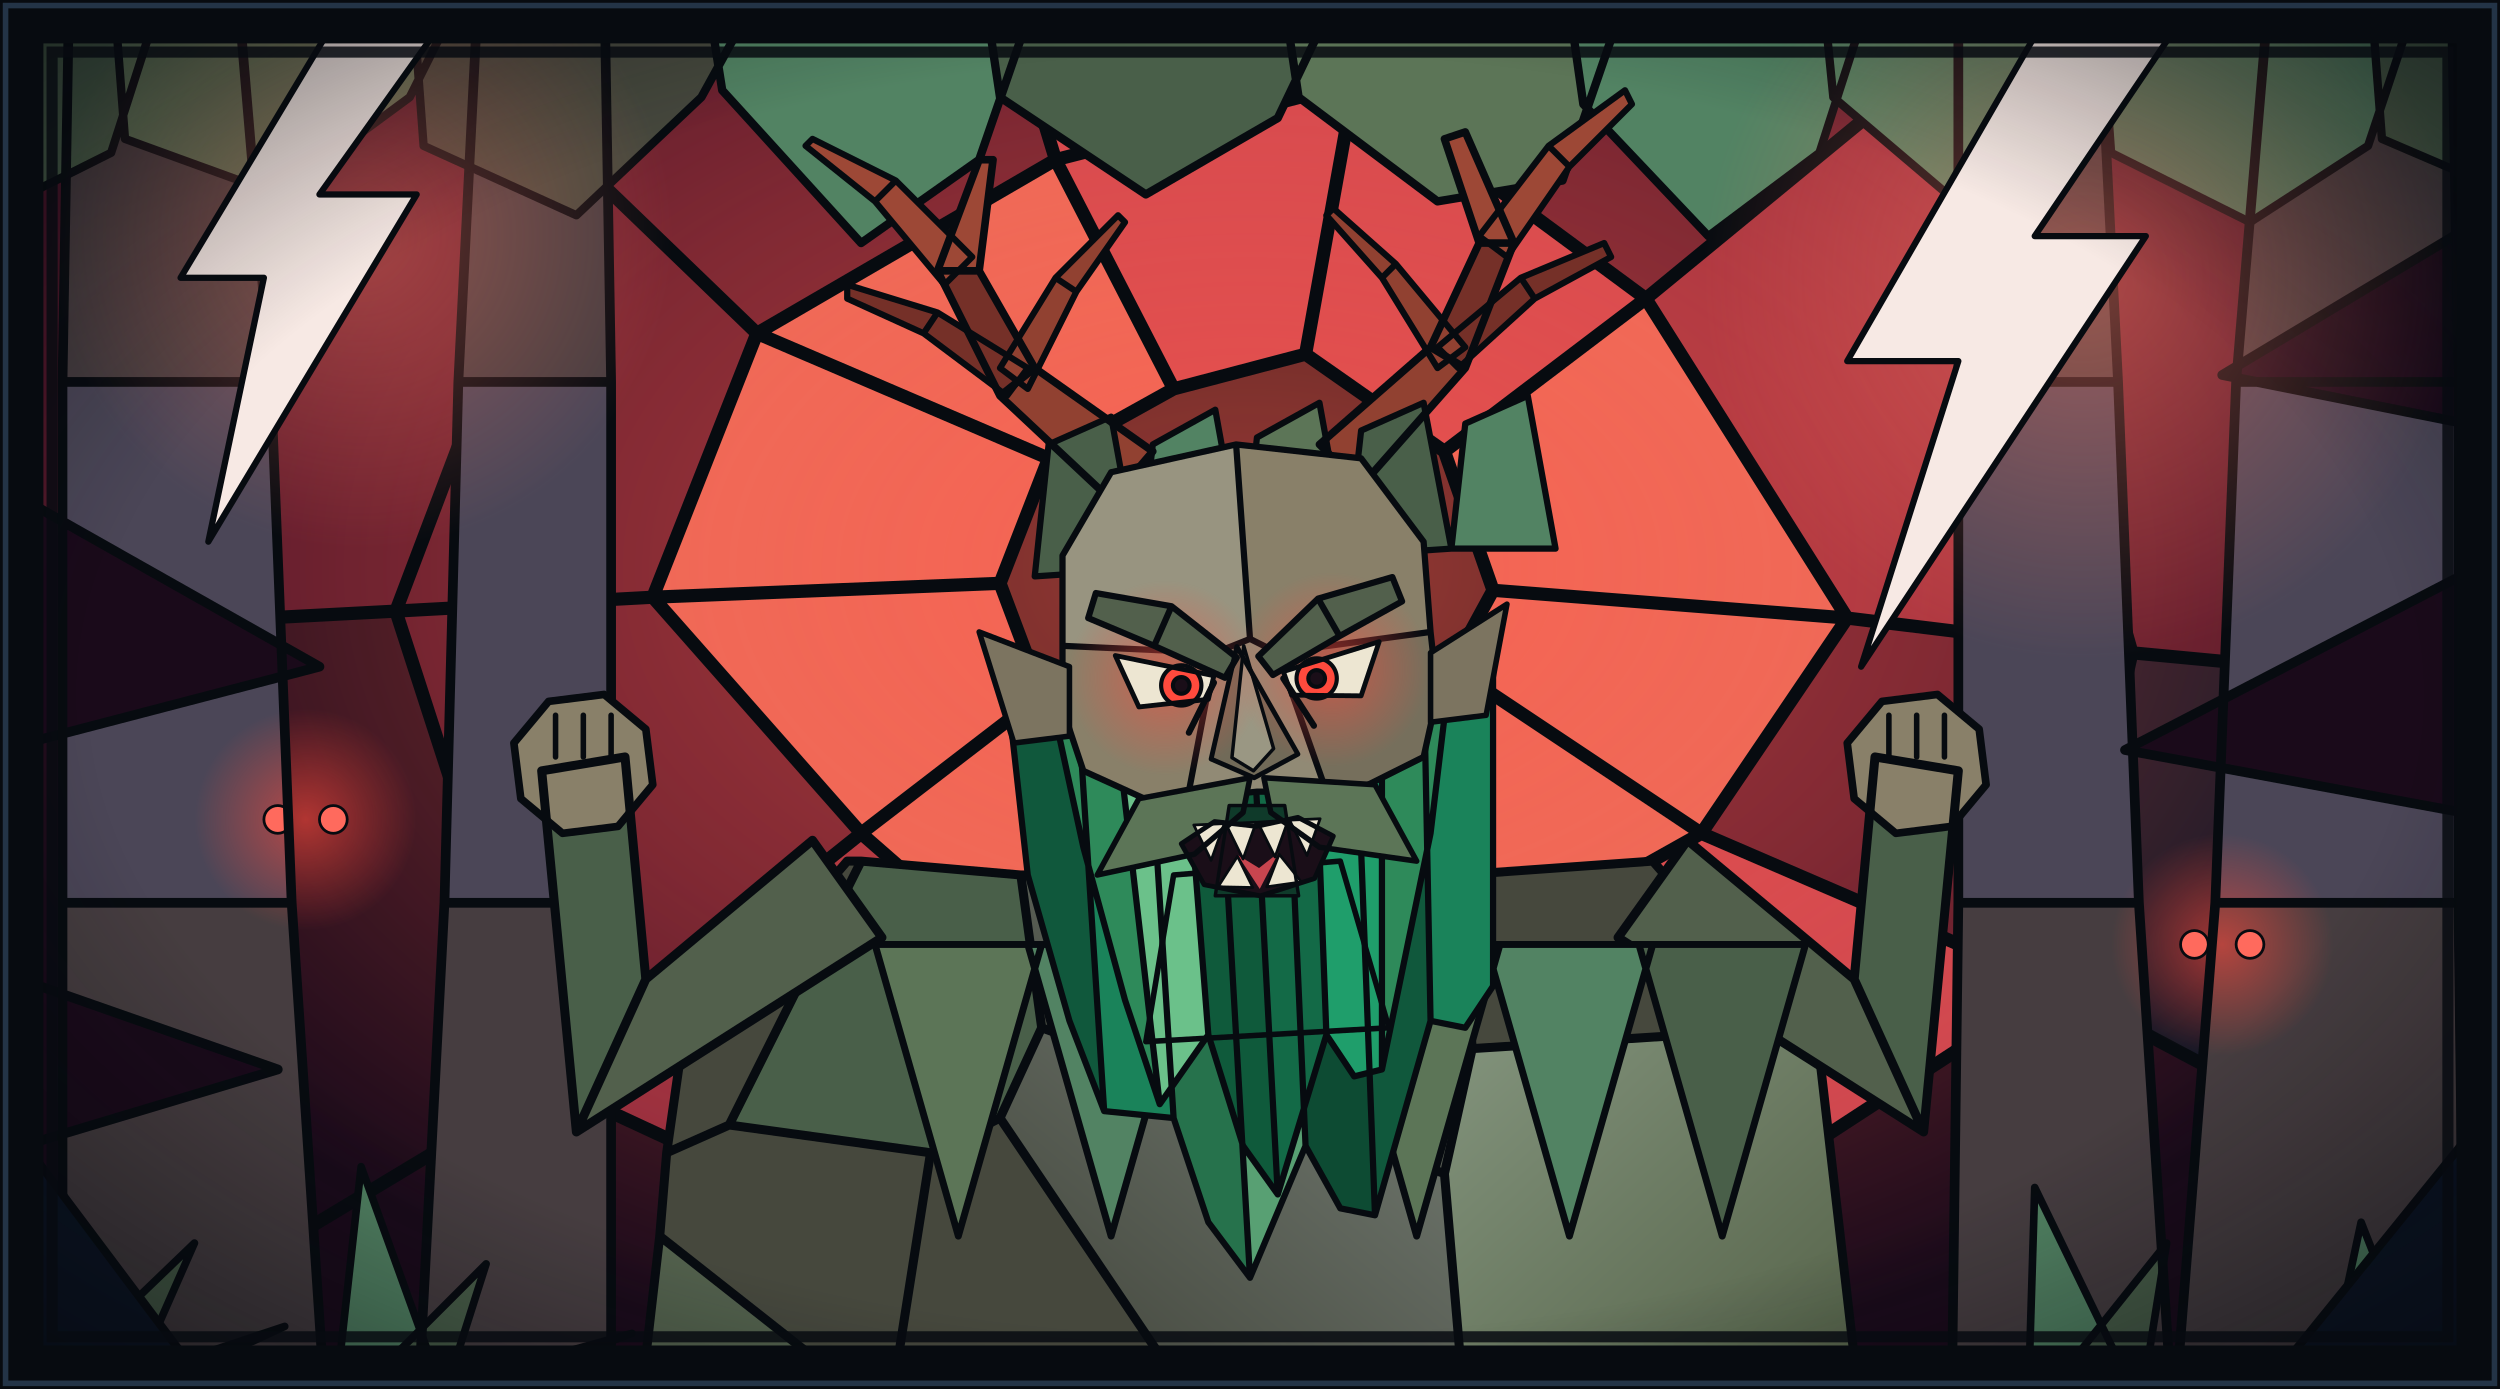
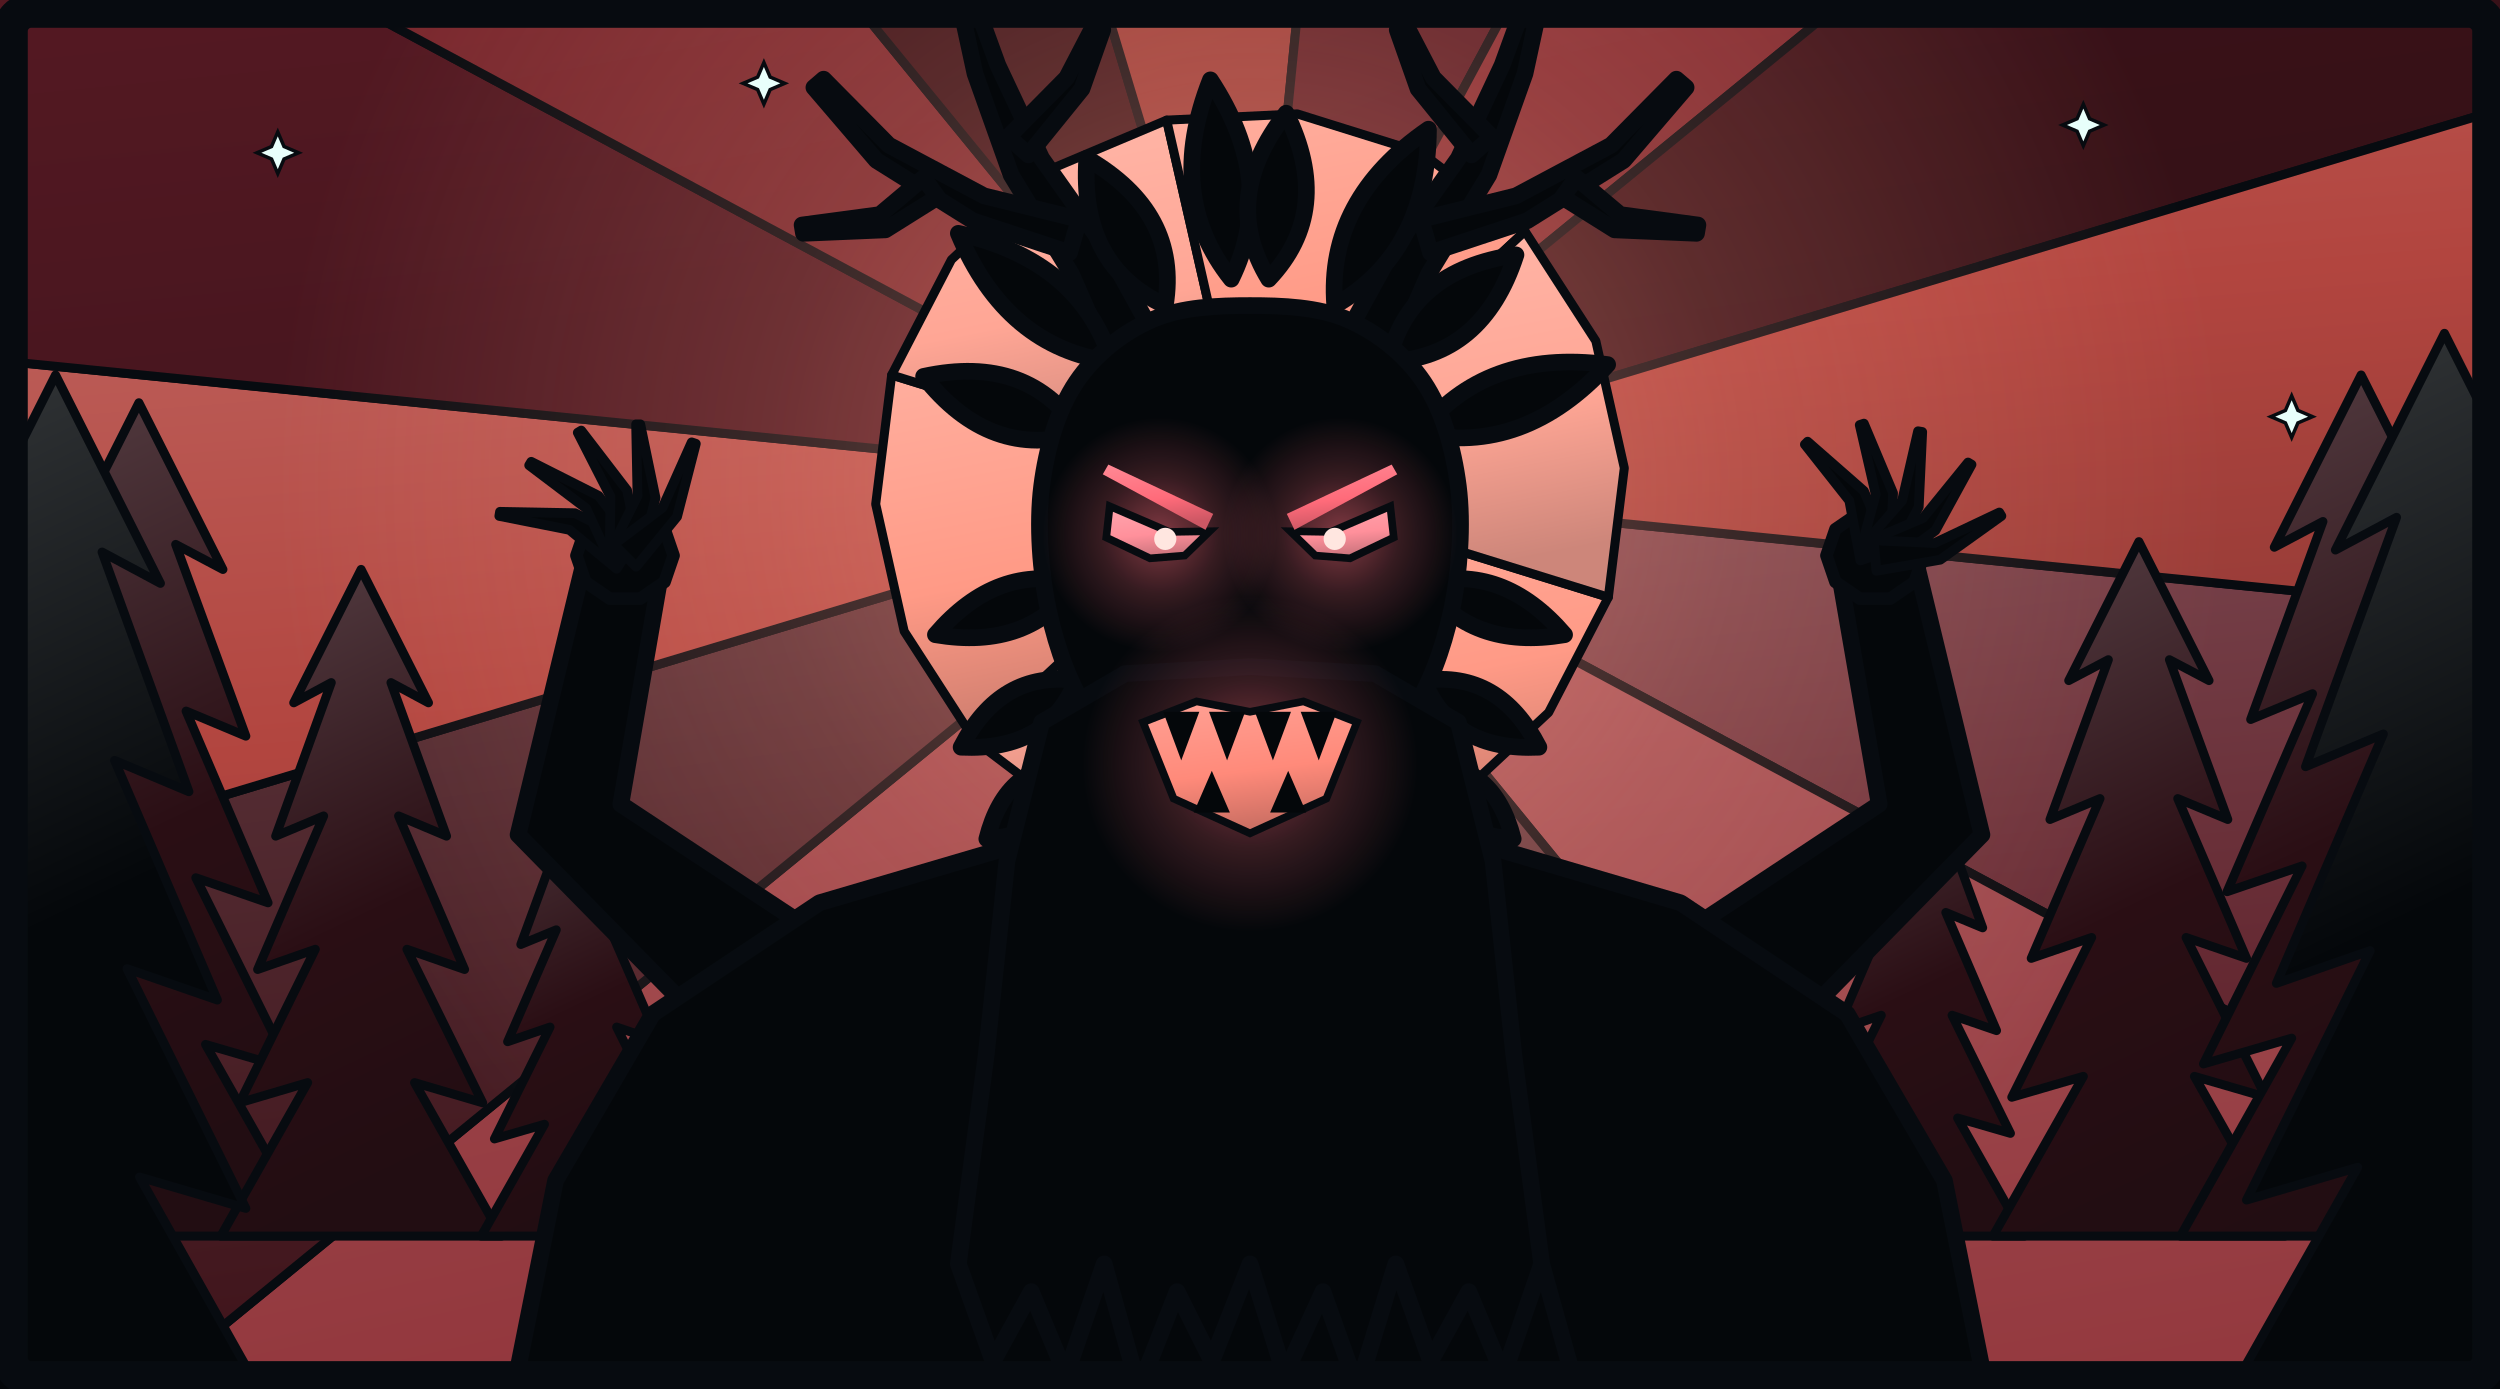
<svg xmlns="http://www.w3.org/2000/svg" viewBox="0 0 360 200">
  <defs>
-     <radialGradient id="g1" cx="0.5" cy="0.5" r="0.5">
-       <stop offset="0" stop-color="#FF5A4D" stop-opacity="0.6" />
-       <stop offset="0.55" stop-color="#FF5A4D" stop-opacity="0.3" />
-       <stop offset="1" stop-color="#FF5A4D" stop-opacity="0" />
+     <linearGradient id="g1" x1="0" y1="0" x2="0.2" y2="1">
+       <stop offset="0" stop-color="#7B4850" />
+       <stop offset="0.6" stop-color="#5A1A24" />
+       <stop offset="1" stop-color="#49161F" />
+     </linearGradient>
+     <linearGradient id="g2" x1="0" y1="0" x2="0.2" y2="1">
+       <stop offset="0" stop-color="#A5585D" />
+       <stop offset="0.6" stop-color="#8E2E34" />
+       <stop offset="1" stop-color="#72262C" />
+     </linearGradient>
+     <linearGradient id="g3" x1="0" y1="0" x2="0.2" y2="1">
+       <stop offset="0" stop-color="#654147" />
+       <stop offset="0.6" stop-color="#3E1219" />
+       <stop offset="1" stop-color="#321016" />
+     </linearGradient>
+     <linearGradient id="g4" x1="0" y1="0" x2="0.2" y2="1">
+       <stop offset="0" stop-color="#C16A65" />
+       <stop offset="0.6" stop-color="#B2453F" />
+       <stop offset="1" stop-color="#8F3935" />
+     </linearGradient>
+     <radialGradient id="g5" cx="180" cy="70" r="140.4" gradientUnits="userSpaceOnUse">
+       <stop offset="0" stop-color="#FF9A86" stop-opacity="0.5" />
+       <stop offset="0.5" stop-color="#FF9A86" stop-opacity="0.2" />
+       <stop offset="1" stop-color="#FF9A86" stop-opacity="0.00" />
    </radialGradient>
-     <radialGradient id="g2" cx="0.5" cy="0.5" r="0.5">
-       <stop offset="0" stop-color="#FF4A3D" stop-opacity="0.6" />
-       <stop offset="0.55" stop-color="#FF4A3D" stop-opacity="0.27" />
-       <stop offset="1" stop-color="#FF4A3D" stop-opacity="0" />
+     <linearGradient id="g6" x1="0" y1="0" x2="0.2" y2="1">
+       <stop offset="0" stop-color="#FFAE9E" />
+       <stop offset="0.6" stop-color="#FF9A86" />
+       <stop offset="1" stop-color="#CD7D6E" />
+     </linearGradient>
+     <linearGradient id="g7" x1="0" y1="0" x2="0.2" y2="1">
+       <stop offset="0" stop-color="#FFB8AA" />
+       <stop offset="0.6" stop-color="#FFA695" />
+       <stop offset="1" stop-color="#CD867A" />
+     </linearGradient>
+     <linearGradient id="g8" x1="0" y1="0" x2="0.2" y2="1">
+       <stop offset="0" stop-color="#553E43" />
+       <stop offset="0.6" stop-color="#2A0E14" />
+       <stop offset="1" stop-color="#220D12" />
+     </linearGradient>
+     <radialGradient id="g9" cx="167" cy="77" r="16.9" gradientUnits="userSpaceOnUse">
+       <stop offset="0" stop-color="#FF6B7A" stop-opacity="0.5" />
+       <stop offset="0.5" stop-color="#FF6B7A" stop-opacity="0.2" />
+       <stop offset="1" stop-color="#FF6B7A" stop-opacity="0.00" />
    </radialGradient>
-     <radialGradient id="g3" cx="0.5" cy="0.5" r="0.5">
-       <stop offset="0" stop-color="#FF7A66" stop-opacity="0.45" />
-       <stop offset="0.55" stop-color="#FF7A66" stop-opacity="0.2" />
-       <stop offset="1" stop-color="#FF7A66" stop-opacity="0" />
+     <linearGradient id="g10" x1="0" y1="0" x2="0.2" y2="1">
+       <stop offset="0" stop-color="#FFA6AF" />
+       <stop offset="0.6" stop-color="#FF909B" />
+       <stop offset="1" stop-color="#CD757E" />
+     </linearGradient>
+     <linearGradient id="g11" x1="0" y1="0" x2="0.2" y2="1">
+       <stop offset="0" stop-color="#FF8995" />
+       <stop offset="0.6" stop-color="#FF6B7A" />
+       <stop offset="1" stop-color="#CD5764" />
+     </linearGradient>
+     <radialGradient id="g12" cx="193" cy="77" r="16.9" gradientUnits="userSpaceOnUse">
+       <stop offset="0" stop-color="#FF6B7A" stop-opacity="0.5" />
+       <stop offset="0.5" stop-color="#FF6B7A" stop-opacity="0.2" />
+       <stop offset="1" stop-color="#FF6B7A" stop-opacity="0.00" />
    </radialGradient>
-     <radialGradient id="g4" cx="0.5" cy="0.5" r="0.5">
-       <stop offset="0" stop-color="#FF7A66" stop-opacity="0.4" />
-       <stop offset="0.55" stop-color="#FF7A66" stop-opacity="0.18" />
-       <stop offset="1" stop-color="#FF7A66" stop-opacity="0" />
+     <radialGradient id="g13" cx="180" cy="110" r="24.2" gradientUnits="userSpaceOnUse">
+       <stop offset="0" stop-color="#FF6B7A" stop-opacity="0.5" />
+       <stop offset="0.5" stop-color="#FF6B7A" stop-opacity="0.2" />
+       <stop offset="1" stop-color="#FF6B7A" stop-opacity="0.00" />
    </radialGradient>
-     <linearGradient id="g5" x1="0" y1="1" x2="1" y2="0">
-       <stop offset="0" stop-color="#3F4238" />
-       <stop offset="1" stop-color="#737B72" />
+     <linearGradient id="g14" x1="0" y1="0" x2="0.2" y2="1">
+       <stop offset="0" stop-color="#FFA195" />
+       <stop offset="0.6" stop-color="#FF8A7A" />
+       <stop offset="1" stop-color="#CD7064" />
    </linearGradient>
-     <linearGradient id="g6" x1="1" y1="1" x2="0" y2="0">
-       <stop offset="0" stop-color="#536046" />
-       <stop offset="1" stop-color="#83947D" />
+     <linearGradient id="g15" x1="0" y1="0" x2="0.2" y2="1">
+       <stop offset="0" stop-color="#36393B" />
+       <stop offset="0.6" stop-color="#04070A" />
+       <stop offset="1" stop-color="#04070A" />
    </linearGradient>
-     <radialGradient id="g7" cx="0.5" cy="0.5" r="0.5">
-       <stop offset="0" stop-color="#FF4A3D" stop-opacity="0.55" />
-       <stop offset="0.55" stop-color="#FF4A3D" stop-opacity="0.25" />
-       <stop offset="1" stop-color="#FF4A3D" stop-opacity="0" />
-     </radialGradient>
-     <radialGradient id="g8" cx="0.5" cy="0.5" r="0.74">
-       <stop offset="0" stop-color="#04070C" stop-opacity="0" />
-       <stop offset="0.62" stop-color="#04070C" stop-opacity="0" />
-       <stop offset="1" stop-color="#04070C" stop-opacity="0.72" />
-     </radialGradient>
  </defs>
-   <rect width="360" height="200" fill="#070B10" />
-   <path fill="#E8715C" d="M144,84 151,66 109,48 94,86ZM151,66 169,56 152,23 109,48Z" />
-   <path fill="#C8454F" d="M169,56 188,51 195,12 152,23ZM188,51 208,65 237,43 195,12Z" />
-   <path fill="#E8715C" d="M208,65 215,85 266,89 237,43ZM215,85 209,96 245,120 266,89ZM209,96 186,114 195,148 245,120ZM186,114 168,110 156,148 195,148ZM168,110 150,100 124,120 156,148ZM150,100 144,84 94,86 124,120Z" />
-   <path fill="#4A1428" d="M94,86 109,48 82,22 57,88ZM109,48 152,23 145,0 105,0 82,22Z" />
-   <path fill="#C8454F" d="M152,23 195,12 200,0 145,0Z" />
-   <path fill="#4A1428" d="M195,12 237,43 282,6 266,0 200,0Z" />
-   <path fill="#8C2A3C" d="M237,43 266,89 307,94 282,6Z" />
-   <path fill="#4A1428" d="M266,89 245,120 296,142 307,94Z" />
-   <path fill="#C8454F" d="M245,120 195,148 204,200 207,200 296,142Z" />
-   <path fill="#4A1428" d="M195,148 156,148 135,182 197,200 204,200Z" />
-   <path fill="#8C2A3C" d="M156,148 124,120 79,156 135,182Z" />
-   <path fill="#4A1428" d="M124,120 94,86 57,88 79,156ZM57,88 82,22 31,0 0,0 0,91ZM82,22 105,0 31,0Z" />
-   <path fill="#1A0A1A" d="M266,0 282,6 291,0Z" />
-   <path fill="#4A1428" d="M282,6 307,94 360,99 360,0 291,0Z" />
-   <path fill="#0B1424" d="M307,94 296,142 360,176 360,99Z" />
-   <path fill="#1A0A1A" d="M296,142 207,200 360,200 360,176Z" />
-   <path fill="#4A1428" d="M197,200 135,182 127,200Z" />
-   <path fill="#1A0A1A" d="M135,182 79,156 6,200 127,200ZM79,156 57,88 0,91 0,200 6,200Z" />
-   <ellipse cx="180" cy="82" rx="190" ry="120" fill="url(#g1)" />
-   <path d="M144,84 151,66 109,48 94,86ZM151,66 169,56 152,23 109,48ZM169,56 188,51 195,12 152,23ZM188,51 208,65 237,43 195,12ZM208,65 215,85 266,89 237,43ZM215,85 209,96 245,120 266,89ZM209,96 186,114 195,148 245,120ZM186,114 168,110 156,148 195,148ZM168,110 150,100 124,120 156,148ZM150,100 144,84 94,86 124,120ZM94,86 109,48 82,22 57,88ZM109,48 152,23 145,0 105,0 82,22ZM152,23 195,12 200,0 145,0ZM195,12 237,43 282,6 266,0 200,0ZM237,43 266,89 307,94 282,6ZM266,89 245,120 296,142 307,94ZM245,120 195,148 204,200 207,200 296,142ZM195,148 156,148 135,182 197,200 204,200ZM156,148 124,120 79,156 135,182ZM124,120 94,86 57,88 79,156ZM57,88 82,22 31,0 0,0 0,91ZM82,22 105,0 31,0ZM266,0 282,6 291,0ZM282,6 307,94 360,99 360,0 291,0ZM307,94 296,142 360,176 360,99ZM296,142 207,200 360,200 360,176ZM197,200 135,182 127,200ZM135,182 79,156 6,200 127,200ZM79,156 57,88 0,91 0,200 6,200Z" fill="none" stroke="#070B10" stroke-width="1.9" stroke-linejoin="round" stroke-linecap="round" />
-   <path fill="#463D40" d="M10,-4 9,55 39,55 34,-4Z" />
-   <path fill="#4B4657" d="M9,55 9,130 42,130 39,55Z" />
-   <path fill="#463D40" d="M9,130 9,207 47,205 42,130ZM69,-4 66,55 88,55 87,-4Z" />
-   <path fill="#4B4657" d="M66,55 64,130 88,130 88,55Z" />
-   <path fill="#463D40" d="M64,130 60,206 88,206 88,130ZM282,-4 282,55 305,55 302,-4Z" />
-   <path fill="#4B4657" d="M282,55 282,130 308,130 305,55Z" />
-   <path fill="#463D40" d="M282,130 281,206 313,206 308,130ZM327,-4 322,55 354,55 353,-4Z" />
-   <path fill="#4B4657" d="M322,55 319,130 354,130 354,55Z" />
-   <path fill="#463D40" d="M319,130 313,205 355,207 354,130Z" />
-   <path fill="#495F49" d="M-20,-6 25,-6 16,22 0,30 -18,14Z" />
-   <path fill="#5C7557" d="M16,-6 69,-6 59,14 40,28 18,20Z" />
-   <path fill="#46483D" d="M59,-6 112,-6 101,14 83,31 61,21Z" />
-   <path fill="#528363" d="M101,-6 151,-6 141,23 124,35 104,13Z" />
-   <path fill="#495F49" d="M141,-6 195,-6 184,17 165,28 144,14Z" />
-   <path fill="#5C7557" d="M184,-6 236,-6 225,26 207,29 187,14Z" />
-   <path fill="#528363" d="M225,-6 271,-6 262,22 246,34 228,15ZM262,-6 312,-6 302,19 284,31 264,14ZM302,-6 350,-6 341,21 324,32 304,22Z" />
-   <path fill="#495F49" d="M341,-6 393,-6 382,17 364,29 343,20Z" />
-   <path fill="#528363" d="M10,204 19,204 3,174 2,204Z" />
-   <path fill="#495F49" d="M10,204 17,204 28,179 2,204Z" />
-   <path fill="#528363" d="M10,204 13,204 41,191 2,204Z" />
-   <path fill="#495F49" d="M10,204 7,204 38,211 2,204Z" />
-   <path fill="#528363" d="M56,204 65,204 52,168 48,204Z" />
-   <path fill="#495F49" d="M56,204 63,204 70,182 48,204Z" />
-   <path fill="#528363" d="M56,204 59,204 91,192 48,204Z" />
-   <path fill="#495F49" d="M56,204 52,204 86,217 48,204Z" />
-   <path fill="#528363" d="M300,204 309,204 293,171 292,204Z" />
-   <path fill="#495F49" d="M300,204 308,204 312,179 292,204Z" />
-   <path fill="#528363" d="M300,204 302,204 328,196 292,204Z" />
-   <path fill="#495F49" d="M300,204 296,204 325,215 292,204Z" />
-   <path fill="#528363" d="M342,204 351,204 340,176 334,204Z" />
-   <path fill="#495F49" d="M342,204 350,204 353,179 334,204Z" />
-   <path fill="#528363" d="M342,204 344,204 375,194 334,204Z" />
-   <path fill="#495F49" d="M342,204 338,204 369,217 334,204Z" />
-   <path fill="#1A0A1A" d="M0,70 46,96 0,108ZM360,80 306,108 360,118ZM0,140 40,154 0,166ZM360,30 320,54 360,62Z" />
-   <circle cx="44" cy="118" r="16" fill="url(#g2)" />
-   <circle cx="40" cy="118" r="2" fill="#FF6A5D" />
-   <circle cx="48" cy="118" r="2" fill="#FF6A5D" />
-   <circle cx="320" cy="136" r="16" fill="url(#g2)" />
-   <circle cx="316" cy="136" r="2" fill="#FF6A5D" />
-   <circle cx="324" cy="136" r="2" fill="#FF6A5D" />
-   <path d="M10,-4 9,55 39,55 34,-4ZM9,55 9,130 42,130 39,55ZM9,130 9,207 47,205 42,130ZM69,-4 66,55 88,55 87,-4ZM66,55 64,130 88,130 88,55ZM64,130 60,206 88,206 88,130ZM282,-4 282,55 305,55 302,-4ZM282,55 282,130 308,130 305,55ZM282,130 281,206 313,206 308,130ZM327,-4 322,55 354,55 353,-4ZM322,55 319,130 354,130 354,55ZM319,130 313,205 355,207 354,130ZM0,70 46,96 0,108ZM360,80 306,108 360,118ZM0,140 40,154 0,166ZM360,30 320,54 360,62Z" fill="none" stroke="#070B10" stroke-width="1.4" stroke-linejoin="round" stroke-linecap="round" />
-   <path d="M-20,-6 25,-6 16,22 0,30 -18,14ZM16,-6 69,-6 59,14 40,28 18,20ZM59,-6 112,-6 101,14 83,31 61,21ZM101,-6 151,-6 141,23 124,35 104,13ZM141,-6 195,-6 184,17 165,28 144,14ZM184,-6 236,-6 225,26 207,29 187,14ZM225,-6 271,-6 262,22 246,34 228,15ZM262,-6 312,-6 302,19 284,31 264,14ZM302,-6 350,-6 341,21 324,32 304,22ZM341,-6 393,-6 382,17 364,29 343,20Z" fill="none" stroke="#070B10" stroke-width="1.2" stroke-linejoin="round" stroke-linecap="round" />
-   <path d="M10,204 19,204 3,174 2,204ZM10,204 17,204 28,179 2,204ZM10,204 13,204 41,191 2,204ZM10,204 7,204 38,211 2,204ZM56,204 65,204 52,168 48,204ZM56,204 63,204 70,182 48,204ZM56,204 59,204 91,192 48,204ZM56,204 52,204 86,217 48,204ZM300,204 309,204 293,171 292,204ZM300,204 308,204 312,179 292,204ZM300,204 302,204 328,196 292,204ZM300,204 296,204 325,215 292,204ZM342,204 351,204 340,176 334,204ZM342,204 350,204 353,179 334,204ZM342,204 344,204 375,194 334,204ZM342,204 338,204 369,217 334,204Z" fill="none" stroke="#070B10" stroke-width="1.1" stroke-linejoin="round" stroke-linecap="round" />
-   <path d="M38,118a2,2 0 1,0 4,0a2,2 0 1,0 -4,0ZM46,118a2,2 0 1,0 4,0a2,2 0 1,0 -4,0ZM314,136a2,2 0 1,0 4,0a2,2 0 1,0 -4,0ZM322,136a2,2 0 1,0 4,0a2,2 0 1,0 -4,0Z" fill="none" stroke="#070B10" stroke-width="0.4" stroke-linejoin="round" stroke-linecap="round" />
-   <circle cx="300" cy="40" r="55" fill="url(#g3)" />
-   <path fill="#F7E9E4" d="M296,0 316,0 293,34 309,34 268,96 282,52 266,52Z" />
-   <circle cx="52" cy="34" r="45" fill="url(#g4)" />
-   <path fill="#F7E9E4" d="M50,0 66,0 46,28 60,28 30,78 38,40 26,40Z" />
-   <path fill="#0B1424" d="M0,200 0,160 30,200ZM360,200 326,200 360,158Z" />
-   <path d="M296,0 316,0 293,34 309,34 268,96 282,52 266,52ZM50,0 66,0 46,28 60,28 30,78 38,40 26,40Z" fill="none" stroke="#070B10" stroke-width="0.9" stroke-linejoin="round" stroke-linecap="round" />
-   <path d="M0,200 0,160 30,200ZM360,200 326,200 360,158Z" fill="none" stroke="#070B10" stroke-width="1.2" stroke-linejoin="round" stroke-linecap="round" />
-   <path fill="#46483D" d="M210,126 238,124 259,148 212,151Z" />
-   <path fill="#52604C" d="M92,204 95,178 128,204Z" />
-   <path fill="url(#g5)" d="M147,126 150,126 210,126 212,151 208,169 150,148Z" />
-   <path fill="#46483D" d="M173,204 128,204 134,166 144,161ZM96,166 98,152 122,124 124,124 105,162Z" />
-   <path fill="#495F49" d="M105,162 124,124 147,126 150,148 144,161 134,166Z" />
-   <path fill="url(#g5)" d="M211,204 173,204 144,161 150,148 208,169Z" />
-   <path fill="url(#g6)" d="M212,151 259,148 262,152 268,204 211,204 208,169Z" />
-   <path fill="#46483D" d="M95,178 96,166 105,162 134,166 128,204Z" />
-   <path d="M210,126 238,124 259,148 212,151ZM92,204 95,178 128,204ZM147,126 150,126 210,126 212,151 208,169 150,148ZM173,204 128,204 134,166 144,161ZM96,166 98,152 122,124 124,124 105,162ZM105,162 124,124 147,126 150,148 144,161 134,166ZM211,204 173,204 144,161 150,148 208,169ZM212,151 259,148 262,152 268,204 211,204 208,169ZM95,178 96,166 105,162 134,166 128,204Z" fill="none" stroke="#070B10" stroke-width="1.3" stroke-linejoin="round" stroke-linecap="round" />
-   <path fill="#52604C" d="M117,121 93,141 83,163 127,135Z" />
-   <path fill="#495F49" d="M93,141 90,109 78,111 83,163Z" />
-   <path fill="#898069" d="M94,113 89,119 81,120 75,115 74,107 79,101 87,100 93,105Z" />
-   <path d="M117,121 93,141 83,163 127,135ZM93,141 90,109 78,111 83,163Z" fill="none" stroke="#070B10" stroke-width="1.3" stroke-linejoin="round" stroke-linecap="round" />
-   <path d="M94,113 89,119 81,120 75,115 74,107 79,101 87,100 93,105Z" fill="none" stroke="#070B10" stroke-width="1.1" stroke-linejoin="round" stroke-linecap="round" />
-   <path d="M80,103 80,109M84,103 84,109M88,103 88,109" fill="none" stroke="#070B10" stroke-width="0.8" stroke-linejoin="round" stroke-linecap="round" />
-   <path fill="#52604C" d="M233,135 277,163 267,141 243,121Z" />
-   <path fill="#495F49" d="M277,163 282,111 270,109 267,141Z" />
-   <path fill="#898069" d="M286,113 281,119 273,120 267,115 266,107 271,101 279,100 285,105Z" />
-   <path d="M233,135 277,163 267,141 243,121ZM277,163 282,111 270,109 267,141Z" fill="none" stroke="#070B10" stroke-width="1.3" stroke-linejoin="round" stroke-linecap="round" />
-   <path d="M286,113 281,119 273,120 267,115 266,107 271,101 279,100 285,105Z" fill="none" stroke="#070B10" stroke-width="1.1" stroke-linejoin="round" stroke-linecap="round" />
-   <path d="M272,103 272,109M276,103 276,109M280,103 280,109" fill="none" stroke="#070B10" stroke-width="0.8" stroke-linejoin="round" stroke-linecap="round" />
-   <path fill="#5C7557" d="M126,136 150,136 138,178Z" />
-   <path fill="#528363" d="M148,136 172,136 160,178Z" />
-   <path fill="#495F49" d="M170,136 194,136 182,178Z" />
-   <path fill="#5C7557" d="M192,136 216,136 204,178Z" />
-   <path fill="#528363" d="M214,136 238,136 226,178Z" />
-   <path fill="#495F49" d="M236,136 260,136 248,178Z" />
-   <path d="M126,136 150,136 138,178ZM148,136 172,136 160,178ZM170,136 194,136 182,178ZM192,136 216,136 204,178ZM214,136 238,136 226,178ZM236,136 260,136 248,178Z" fill="none" stroke="#070B10" stroke-width="1" stroke-linejoin="round" stroke-linecap="round" />
-   <path fill="#914131" d="M166,65 149,53 144,57 160,72Z" />
-   <path fill="#753028" d="M149,53 141,39 135,39 144,57Z" />
-   <path fill="#9D4836" d="M141,39 143,23 141,23 135,39Z" />
-   <path fill="#753028" d="M148,53 135,45 133,48 145,57ZM135,45 122,41 122,43 133,48Z" />
-   <path fill="#9D4836" d="M140,37 129,26 126,29 136,41ZM129,26 117,20 116,21 126,29Z" />
-   <path fill="#914131" d="M148,56 155,42 152,40 144,53ZM155,42 162,32 161,31 152,40ZM196,70 211,53 206,50 190,64Z" />
-   <path fill="#753028" d="M211,53 218,35 213,35 206,50Z" />
-   <path fill="#9D4836" d="M218,35 211,19 208,20 213,35Z" />
-   <path fill="#753028" d="M210,53 221,43 219,40 207,50ZM221,43 232,37 231,35 219,40Z" />
-   <path fill="#9D4836" d="M217,37 226,24 223,21 213,34ZM226,24 235,15 234,13 223,21Z" />
-   <path fill="#914131" d="M211,50 201,38 199,40 207,53ZM201,38 192,30 191,31 199,40Z" />
-   <path fill="#495F49" d="M149,83 164,82 160,60 151,64Z" />
-   <path fill="#528363" d="M164,82 179,81 175,59 166,64Z" />
-   <path fill="#5C7557" d="M179,81 194,80 190,58 181,63Z" />
-   <path fill="#495F49" d="M194,80 209,79 205,58 196,62Z" />
-   <path fill="#528363" d="M209,79 224,79 220,57 211,61Z" />
-   <path fill="#686252" d="M169,126 193,124 200,148 165,150Z" />
-   <path fill="#10583C" d="M145,99 155,98 159,160 154,147 148,126Z" />
-   <path fill="#1A835A" d="M155,98 165,98 169,161 159,160Z" />
-   <path fill="#26724C" d="M165,98 175,97 180,184 174,176 169,161Z" />
-   <path fill="#58A073" d="M175,97 185,97 188,165 180,184Z" />
-   <path fill="#0D4B33" d="M185,97 195,96 198,175 193,174 188,165Z" />
-   <path fill="#10583C" d="M195,96 205,96 206,147 198,175Z" />
-   <path fill="#1A835A" d="M205,96 215,95 215,142 211,148 206,147Z" />
-   <path fill="#2E8A5A" d="M151,99 160,98 167,159 162,144 156,122Z" />
-   <path fill="#6BC18A" d="M160,98 170,98 174,149 167,159Z" />
-   <path fill="#0F5A3B" d="M170,98 180,97 184,172 179,165 174,149Z" />
-   <path fill="#136A47" d="M180,97 189,96 191,149 184,172Z" />
-   <path fill="#1F9E6B" d="M189,96 199,96 199,154 195,155 191,149Z" />
-   <path fill="#2E8A5A" d="M199,96 209,95 206,120 199,154Z" />
-   <path d="M166,65 149,53 144,57 160,72ZM149,53 141,39 135,39 144,57ZM141,39 143,23 141,23 135,39ZM196,70 211,53 206,50 190,64ZM211,53 218,35 213,35 206,50ZM218,35 211,19 208,20 213,35Z" fill="none" stroke="#070B10" stroke-width="1.1" stroke-linejoin="round" stroke-linecap="round" />
-   <path d="M148,53 135,45 133,48 145,57ZM135,45 122,41 122,43 133,48ZM140,37 129,26 126,29 136,41ZM129,26 117,20 116,21 126,29ZM148,56 155,42 152,40 144,53ZM155,42 162,32 161,31 152,40ZM210,53 221,43 219,40 207,50ZM221,43 232,37 231,35 219,40ZM217,37 226,24 223,21 213,34ZM226,24 235,15 234,13 223,21ZM211,50 201,38 199,40 207,53ZM201,38 192,30 191,31 199,40ZM149,83 164,82 160,60 151,64ZM164,82 179,81 175,59 166,64ZM179,81 194,80 190,58 181,63ZM194,80 209,79 205,58 196,62ZM209,79 224,79 220,57 211,61ZM145,99 155,98 159,160 154,147 148,126ZM155,98 165,98 169,161 159,160ZM165,98 175,97 180,184 174,176 169,161ZM175,97 185,97 188,165 180,184ZM185,97 195,96 198,175 193,174 188,165ZM195,96 205,96 206,147 198,175ZM205,96 215,95 215,142 211,148 206,147ZM151,99 160,98 167,159 162,144 156,122ZM160,98 170,98 174,149 167,159ZM170,98 180,97 184,172 179,165 174,149ZM180,97 189,96 191,149 184,172ZM189,96 199,96 199,154 195,155 191,149ZM199,96 209,95 206,120 199,154Z" fill="none" stroke="#070B10" stroke-width="0.9" stroke-linejoin="round" stroke-linecap="round" />
-   <path d="M169,126 193,124 200,148 165,150Z" fill="none" stroke="#070B10" stroke-width="0.8" stroke-linejoin="round" stroke-linecap="round" />
-   <path fill="#989480" d="M153,80 160,68 178,64 180,92 175,94 153,93Z" />
-   <path fill="#898069" d="M178,64 196,66 205,78 206,91 184,94 180,92ZM175,94 171,115 167,116 156,111 153,102 153,93Z" />
-   <path fill="#766F5C" d="M206,91 207,100 205,109 195,114 191,114 184,94Z" />
-   <path fill="#918A75" d="M184,94 191,114 181,114 171,115 175,94 180,92Z" />
-   <path d="M153,80 160,68 178,64 180,92 175,94 153,93ZM178,64 196,66 205,78 206,91 184,94 180,92ZM175,94 171,115 167,116 156,111 153,102 153,93ZM206,91 207,100 205,109 195,114 191,114 184,94ZM184,94 191,114 181,114 171,115 175,94 180,92Z" fill="none" stroke="#070B10" stroke-width="0.9" stroke-linejoin="round" stroke-linecap="round" />
-   <path fill="#5C7557" d="M180,112 164,115 158,126 172,123 179,117ZM182,112 198,113 204,124 190,122 183,117Z" />
-   <path fill="#0F3A2A" d="M177,116 185,116 187,129 175,129Z" />
-   <path fill="#716A58" d="M178.1,93.1 174.4,109.3 180.6,112 186.9,108.6Z" />
-   <path fill="#9A9783" d="M179.1,93 183.4,107.8 180.5,111 177.4,109.1Z" />
-   <circle cx="167.8" cy="97.6" r="14" fill="url(#g7)" />
-   <circle cx="191.8" cy="96.4" r="14" fill="url(#g7)" />
-   <path fill="#EDE6D2" d="M160.6,94.4 174.8,97.3 174,100.7 164,101.8ZM198.6,92.4 184.8,96.7 186,100.1 196,100.2Z" />
-   <circle cx="170.1" cy="98.7" r="2.9" fill="#FF4A3D" />
-   <circle cx="189.6" cy="97.7" r="2.9" fill="#FF4A3D" />
-   <circle cx="170.1" cy="98.7" r="1.2" fill="#1A0E18" />
-   <circle cx="189.6" cy="97.7" r="1.2" fill="#1A0E18" />
-   <path fill="#52604C" d="M156.7,89 166.2,93 168.7,87.3 157.8,85.4ZM166.2,93 176.4,97.6 178.1,94.7 168.7,87.3ZM200.5,83.1 189.8,86.2 192.9,91.6 201.9,86.6ZM189.8,86.2 181.2,94.5 183.3,97.2 192.9,91.6Z" />
-   <path fill="#1A0E18" d="M170.1,121.5 174.9,118.3 180.9,119 186.9,117.7 192,120.4 189.3,126.5 181.5,129 173.4,127.4Z" />
-   <path fill="#EDE6D2" d="M171.9,118.8 176.3,118.6 174.4,123.9ZM176.5,118.6 180.9,118.4 179,123.7ZM181.1,118.4 185.5,118.1 183.6,123.4ZM185.7,118.1 190.1,117.9 188.2,123.2ZM175.4,127.7 178.2,123.3 180.4,127.8ZM182.4,127.7 184.2,123 187.4,127Z" />
-   <path fill="#C8454F" d="M178.2,123.1 181.3,125 184.1,122.8 181.4,128Z" />
-   <path fill="#7C7460" d="M154,96 141,91 146,107 154,106ZM206,94 217,87 214,103 206,104Z" />
-   <path d="M180,112 164,115 158,126 172,123 179,117ZM182,112 198,113 204,124 190,122 183,117ZM154,96 141,91 146,107 154,106ZM206,94 217,87 214,103 206,104Z" fill="none" stroke="#070B10" stroke-width="0.8" stroke-linejoin="round" stroke-linecap="round" />
-   <path d="M177,116 185,116 187,129 175,129ZM179.1,93 183.4,107.8 180.5,111 177.4,109.1Z" fill="none" stroke="#070B10" stroke-width="0.5" stroke-linejoin="round" stroke-linecap="round" />
-   <path d="M178.1,93.1 174.4,109.3 180.6,112 186.9,108.6ZM160.6,94.4 174.8,97.3 174,100.7 164,101.8ZM198.6,92.4 184.8,96.7 186,100.1 196,100.2ZM170.1,121.5 174.9,118.3 180.9,119 186.9,117.7 192,120.4 189.3,126.5 181.5,129 173.4,127.4Z" fill="none" stroke="#070B10" stroke-width="0.7" stroke-linejoin="round" stroke-linecap="round" />
-   <path d="M167.2,98.7a2.9,2.9 0 1,0 5.8,0a2.9,2.9 0 1,0 -5.8,0ZM186.7,97.7a2.9,2.9 0 1,0 5.8,0a2.9,2.9 0 1,0 -5.8,0ZM168.9,98.7a1.2,1.2 0 1,0 2.4,0a1.2,1.2 0 1,0 -2.4,0ZM188.4,97.7a1.2,1.2 0 1,0 2.4,0a1.2,1.2 0 1,0 -2.4,0Z" fill="none" stroke="#070B10" stroke-width="0.6" stroke-linejoin="round" stroke-linecap="round" />
-   <path d="M156.7,89 166.2,93 168.7,87.3 157.8,85.4ZM166.2,93 176.4,97.6 178.1,94.7 168.7,87.3ZM200.5,83.1 189.8,86.2 192.9,91.6 201.9,86.6ZM189.8,86.2 181.2,94.5 183.3,97.2 192.9,91.6ZM174.8,98.3 171.2,105.5M184.8,97.7 189.2,104.5" fill="none" stroke="#070B10" stroke-width="0.9" stroke-linejoin="round" stroke-linecap="round" />
-   <path d="M171.9,118.8 176.3,118.6 174.4,123.9ZM176.5,118.6 180.9,118.4 179,123.7ZM181.1,118.4 185.5,118.1 183.6,123.4ZM185.7,118.1 190.1,117.9 188.2,123.2ZM175.4,127.7 178.2,123.3 180.4,127.8ZM182.4,127.7 184.2,123 187.4,127Z" fill="none" stroke="#070B10" stroke-width="0.4" stroke-linejoin="round" stroke-linecap="round" />
-   <rect width="360" height="200" fill="url(#g8)" />
-   <rect x="3" y="3" width="354" height="194" fill="none" stroke="#070B10" stroke-width="6.5" />
-   <rect x="7.5" y="7.5" width="345" height="185" fill="none" stroke="#070B10" stroke-width="1.6" opacity="0.85" />
-   <rect x="0.8" y="0.8" width="358.4" height="198.4" fill="none" stroke="#2B3E55" stroke-width="0.8" opacity="0.8" />
+   <rect fill="#070B10" />
+   <path d="M180,70 597.9,111.9 550,268.7Z" fill="url(#g1)" stroke="#070B10" stroke-width="1.3" />
+   <path d="M180,70 550,268.7 445.9,395.2Z" fill="url(#g2)" stroke="#070B10" stroke-width="1.3" />
+   <path d="M180,70 445.9,395.2 301.2,472.1Z" fill="url(#g3)" stroke="#070B10" stroke-width="1.3" />
+   <path d="M180,70 301.2,472.1 138.1,487.9Z" fill="url(#g4)" stroke="#070B10" stroke-width="1.3" />
+   <path d="M180,70 138.1,487.9 -18.7,440Z" fill="url(#g1)" stroke="#070B10" stroke-width="1.3" />
+   <path d="M180,70 -18.7,440 -145.2,335.9Z" fill="url(#g2)" stroke="#070B10" stroke-width="1.3" />
+   <path d="M180,70 -145.2,335.9 -222.1,191.2Z" fill="url(#g3)" stroke="#070B10" stroke-width="1.3" />
+   <path d="M180,70 -222.1,191.2 -237.9,28.1Z" fill="url(#g4)" stroke="#070B10" stroke-width="1.3" />
+   <path d="M180,70 -237.9,28.1 -190,-128.7Z" fill="url(#g1)" stroke="#070B10" stroke-width="1.3" />
+   <path d="M180,70 -190,-128.7 -85.9,-255.2Z" fill="url(#g2)" stroke="#070B10" stroke-width="1.3" />
+   <path d="M180,70 -85.9,-255.2 58.8,-332.1Z" fill="url(#g3)" stroke="#070B10" stroke-width="1.3" />
+   <path d="M180,70 58.8,-332.1 221.9,-347.9Z" fill="url(#g4)" stroke="#070B10" stroke-width="1.3" />
+   <path d="M180,70 221.9,-347.9 378.7,-300Z" fill="url(#g1)" stroke="#070B10" stroke-width="1.3" />
+   <path d="M180,70 378.7,-300 505.2,-195.9Z" fill="url(#g2)" stroke="#070B10" stroke-width="1.3" />
+   <path d="M180,70 505.2,-195.9 582.1,-51.2Z" fill="url(#g3)" stroke="#070B10" stroke-width="1.3" />
+   <path d="M180,70 582.1,-51.2 597.9,111.9Z" fill="url(#g4)" stroke="#070B10" stroke-width="1.3" />
+   <circle cx="180" cy="70" r="140.4" fill="url(#g5)" />
+   <path d="M180,70 231.6,86 223,102.6 209.3,115.4 192,122.7Z" fill="url(#g6)" stroke="#070B10" stroke-width="1.3" stroke-linejoin="round" />
+   <path d="M180,70 192,122.7 173.2,123.6 155.3,118 140.4,106.7Z" fill="url(#g7)" stroke="#070B10" stroke-width="1.3" stroke-linejoin="round" />
+   <path d="M180,70 140.4,106.7 130.2,90.9 126.1,72.6 128.4,54Z" fill="url(#g6)" stroke="#070B10" stroke-width="1.3" stroke-linejoin="round" />
+   <path d="M180,70 128.4,54 137,37.4 150.7,24.6 168,17.3Z" fill="url(#g7)" stroke="#070B10" stroke-width="1.3" stroke-linejoin="round" />
+   <path d="M180,70 168,17.3 186.8,16.4 204.7,22 219.6,33.3Z" fill="url(#g6)" stroke="#070B10" stroke-width="1.3" stroke-linejoin="round" />
+   <path d="M180,70 219.6,33.3 229.8,49.1 233.9,67.4 231.6,86Z" fill="url(#g7)" stroke="#070B10" stroke-width="1.3" stroke-linejoin="round" />
+   <path d="M40,19 40.9,21.1 43,22 40.9,22.9 40,25 39.1,22.9 37,22 39.1,21.1ZM110,9 110.9,11.1 113,12 110.9,12.9 110,15 109.1,12.9 107,12 109.1,11.1ZM300,15 300.9,17.1 303,18 300.9,18.9 300,21 299.1,18.9 297,18 299.1,17.1ZM330,57 330.9,59.1 333,60 330.9,60.9 330,63 329.1,60.9 327,60 329.1,59.1Z" fill="#E8FFFB" stroke="#070B10" stroke-width="0.5" />
+   <path d="M20,58 7.9,82 14.7,78.4 4.6,106 13.2,102.4 1.4,130 11.8,126.4 -1.9,154 10.4,150.4 -5.2,178 45.2,178 29.6,150.4 41.9,154 28.2,126.4 38.6,130 26.8,102.4 35.4,106 25.3,78.4 32.1,82Z" fill="url(#g8)" stroke="#070B10" stroke-width="1.3" stroke-linejoin="round" />
+   <path d="M52,82 42.3,101.2 47.7,98.3 39.7,120.4 46.6,117.5 37.1,139.6 45.4,136.7 34.5,158.8 44.3,155.9 31.8,178 72.2,178 59.7,155.9 69.5,158.8 58.6,136.7 66.9,139.6 57.4,117.5 64.3,120.4 56.3,98.3 61.7,101.2Z" fill="url(#g8)" stroke="#070B10" stroke-width="1.3" stroke-linejoin="round" />
+   <path d="M84,108 76.9,122 80.9,119.9 75,136 80.1,133.9 73.1,150 79.2,147.9 71.2,164 78.4,161.9 69.3,178 98.7,178 89.6,161.9 96.8,164 88.8,147.9 94.9,150 87.9,133.9 93,136 87.1,119.9 91.1,122Z" fill="url(#g8)" stroke="#070B10" stroke-width="1.3" stroke-linejoin="round" />
+   <path d="M276,104 268.5,118.8 272.7,116.6 266.5,133.6 271.8,131.4 264.5,148.4 270.9,146.2 262.5,163.2 270.1,161 260.5,178 291.5,178 281.9,161 289.5,163.2 281.1,146.2 287.5,148.4 280.2,131.4 285.5,133.6 279.3,116.6 283.5,118.8Z" fill="url(#g8)" stroke="#070B10" stroke-width="1.3" stroke-linejoin="round" />
+   <path d="M308,78 297.9,98 303.6,95 295.2,118 302.4,115 292.5,138 301.2,135 289.7,158 300,155 287,178 329,178 316,155 326.3,158 314.8,135 323.5,138 313.6,115 320.8,118 312.4,95 318.1,98Z" fill="url(#g8)" stroke="#070B10" stroke-width="1.3" stroke-linejoin="round" />
+   <path d="M340,54 327.5,78.8 334.5,75.1 324.1,103.6 333,99.9 320.7,128.4 331.5,124.7 317.3,153.2 330,149.5 314,178 366,178 350,149.5 362.7,153.2 348.5,124.7 359.3,128.4 347,99.9 355.9,103.6 345.5,75.1 352.5,78.8Z" fill="url(#g8)" stroke="#070B10" stroke-width="1.3" stroke-linejoin="round" />
+   <path d="M114.5,132.4 89.4,115.8 95.4,81.1 84.6,78.9 74.6,120.2 101.5,147.6Z" fill="#04070A" stroke="#070B10" stroke-width="2.4" stroke-linejoin="round" />
+   <path d="M97,80 95.7,83.8 92.2,86.2 87.8,86.2 84.3,83.8 83,80 84.3,76.2 87.8,73.8 92.2,73.8 95.7,76.2Z" fill="#04070A" stroke="#070B10" stroke-width="1.8" stroke-linejoin="round" />
+   <path d="M91.2,78.1 82.8,73.9 72,73.7 71.9,74.3 82,76.3 88.8,81.9Z" fill="#04070A" stroke="#070B10" stroke-width="1.4" stroke-linejoin="round" />
+   <path d="M91.9,78.8 86.2,71.4 76.5,66.5 76.2,67 84.4,73.2 88.1,81.2Z" fill="#04070A" stroke="#070B10" stroke-width="1.4" stroke-linejoin="round" />
+   <path d="M92.2,79.8 90.3,70.6 83.7,62 83.2,62.3 87.9,71.5 87.8,80.2Z" fill="#04070A" stroke="#070B10" stroke-width="1.4" stroke-linejoin="round" />
+   <path d="M92.1,80.8 94.4,71.7 92.2,61.1 91.6,61.1 91.8,71.4 87.9,79.2Z" fill="#04070A" stroke="#070B10" stroke-width="1.4" stroke-linejoin="round" />
+   <path d="M91.6,81.6 97.5,74.4 100.2,63.9 99.6,63.7 95.4,73.1 88.4,78.4Z" fill="#04070A" stroke="#070B10" stroke-width="1.4" stroke-linejoin="round" />
+   <path d="M258.5,147.6 285.4,120.2 275.4,78.9 264.6,81.1 270.6,115.8 245.5,132.4Z" fill="#04070A" stroke="#070B10" stroke-width="2.4" stroke-linejoin="round" />
+   <path d="M277,80 275.7,83.8 272.2,86.2 267.8,86.2 264.3,83.8 263,80 264.3,76.2 267.8,73.8 272.2,73.8 275.7,76.2Z" fill="#04070A" stroke="#070B10" stroke-width="1.8" stroke-linejoin="round" />
+   <path d="M272.1,79.3 268.4,70.7 260.3,63.6 259.9,64 266.3,72.1 267.9,80.7Z" fill="#04070A" stroke="#070B10" stroke-width="1.4" stroke-linejoin="round" />
+   <path d="M272.2,80.3 272.6,71 268.4,61 267.8,61.2 270.1,71.2 267.8,79.7Z" fill="#04070A" stroke="#070B10" stroke-width="1.4" stroke-linejoin="round" />
+   <path d="M271.9,81.3 276.3,73 276.8,62.2 276.2,62.1 273.9,72.1 268.1,78.7Z" fill="#04070A" stroke="#070B10" stroke-width="1.4" stroke-linejoin="round" />
+   <path d="M271.1,82 278.7,76.4 283.9,66.9 283.4,66.6 276.9,74.6 268.9,78Z" fill="#04070A" stroke="#070B10" stroke-width="1.4" stroke-linejoin="round" />
+   <path d="M270.2,82.2 279.4,80.6 288.2,74.3 287.9,73.8 278.6,78.2 269.8,77.8Z" fill="#04070A" stroke="#070B10" stroke-width="1.4" stroke-linejoin="round" />
+   <path d="M167.3,50.3 159.7,36.5 150,22.8 143.7,9.4 140.9,1.7 138.6,2.3 140.4,10.6 145.6,25.2 154.3,39.5 160.5,53.7Z" fill="#04070A" stroke="#070B10" stroke-width="2.4" stroke-linejoin="round" />
+   <path d="M155.4,31.6 141.7,28.2 128,20.9 118.6,11.4 117.2,12.6 126.2,23.1 140.1,31.8 154,36.4Z" fill="#04070A" stroke="#070B10" stroke-width="2.4" stroke-linejoin="round" />
+   <path d="M148.1,22.3 155.8,12.8 158.8,4.3 157.5,3.7 153.6,11.2 145.2,19.7Z" fill="#04070A" stroke="#070B10" stroke-width="2.4" stroke-linejoin="round" />
+   <path d="M133,25.6 126.7,30.9 115.5,32.4 115.7,33.6 127.5,33.1 135,28.4Z" fill="#04070A" stroke="#070B10" stroke-width="2.4" stroke-linejoin="round" />
+   <path d="M199.5,53.7 205.7,39.5 214.4,25.2 219.6,10.6 221.4,2.3 219.1,1.7 216.3,9.4 210,22.8 200.3,36.5 192.7,50.3Z" fill="#04070A" stroke="#070B10" stroke-width="2.4" stroke-linejoin="round" />
+   <path d="M206,36.4 219.9,31.8 233.8,23.1 242.8,12.6 241.4,11.4 232,20.9 218.3,28.2 204.6,31.6Z" fill="#04070A" stroke="#070B10" stroke-width="2.4" stroke-linejoin="round" />
+   <path d="M214.8,19.7 206.4,11.2 202.5,3.7 201.2,4.3 204.2,12.8 211.9,22.3Z" fill="#04070A" stroke="#070B10" stroke-width="2.4" stroke-linejoin="round" />
+   <path d="M225,28.4 232.5,33.1 244.3,33.6 244.5,32.4 233.3,30.9 227,25.6Z" fill="#04070A" stroke="#070B10" stroke-width="2.4" stroke-linejoin="round" />
+   <path d="M155.6,62.4Q148.2,50.9 133,54.2Q142.6,66.4 155.6,62.4Z" fill="#04070A" stroke="#070B10" stroke-width="2.4" stroke-linejoin="round" />
+   <path d="M160.1,52.1Q155.5,37.5 138,33.6Q144.9,50.1 160.1,52.1Z" fill="#04070A" stroke="#070B10" stroke-width="2.4" stroke-linejoin="round" />
+   <path d="M167.8,44Q170,30.6 156.5,22.8Q155.4,38.3 167.8,44Z" fill="#04070A" stroke="#070B10" stroke-width="2.4" stroke-linejoin="round" />
+   <path d="M177.3,40.2Q184.1,26.4 174.3,11.5Q167.7,28.2 177.3,40.2Z" fill="#04070A" stroke="#070B10" stroke-width="2.4" stroke-linejoin="round" />
+   <path d="M182.7,40.2Q192.1,30.3 185.2,16.3Q175.6,28.6 182.7,40.2Z" fill="#04070A" stroke="#070B10" stroke-width="2.4" stroke-linejoin="round" />
+   <path d="M192.2,44Q205.6,36.4 205.7,18.6Q191,28.7 192.2,44Z" fill="#04070A" stroke="#070B10" stroke-width="2.4" stroke-linejoin="round" />
+   <path d="M199.9,52.1Q213.5,51.5 218.3,36.7Q202.9,38.9 199.9,52.1Z" fill="#04070A" stroke="#070B10" stroke-width="2.4" stroke-linejoin="round" />
+   <path d="M204.4,62.4Q219.4,65.7 231.5,52.5Q213.8,50.2 204.4,62.4Z" fill="#04070A" stroke="#070B10" stroke-width="2.4" stroke-linejoin="round" />
+   <path d="M155,84Q143.6,81 134.7,91.4Q148.2,93.7 155,84Z" fill="#04070A" stroke="#070B10" stroke-width="2.4" stroke-linejoin="round" />
+   <path d="M155,98Q144.1,96.5 138.4,107.6Q150.9,108.2 155,98Z" fill="#04070A" stroke="#070B10" stroke-width="2.4" stroke-linejoin="round" />
+   <path d="M155,110Q144.9,109.7 142.1,120.8Q153.5,120 155,110Z" fill="#04070A" stroke="#070B10" stroke-width="2.4" stroke-linejoin="round" />
+   <path d="M205,84Q211.8,93.7 225.3,91.4Q216.4,81 205,84Z" fill="#04070A" stroke="#070B10" stroke-width="2.4" stroke-linejoin="round" />
+   <path d="M205,98Q209.1,108.2 221.6,107.6Q215.9,96.5 205,98Z" fill="#04070A" stroke="#070B10" stroke-width="2.4" stroke-linejoin="round" />
+   <path d="M205,110Q206.5,120 217.9,120.8Q215.1,109.7 205,110Z" fill="#04070A" stroke="#070B10" stroke-width="2.4" stroke-linejoin="round" />
+   <path d="M180,44C175.3,44 170.2,44.2 166,46C161.8,47.8 157.7,51 155,55C152.3,59 150.7,64.5 150,70C149.3,75.5 149.8,82.5 151,88C152.2,93.5 154.2,99 157,103C159.8,107 164.2,110 168,112C171.8,114 176,115 180,115C184,115 188.2,114 192,112C195.8,110 200.2,107 203,103C205.8,99 207.8,93.5 209,88C210.2,82.5 210.7,75.5 210,70C209.3,64.5 207.7,59 205,55C202.3,51 198.2,47.8 194,46C189.8,44.2 184.7,44 180,44Z" fill="#04070A" stroke="#070B10" stroke-width="2.4" stroke-linejoin="round" />
+   <path d="M180,116 152,120 118,130 94,146 80,170 74,200 180,200 286,200 280,170 266,146 242,130 208,120Z" fill="#04070A" stroke="#070B10" stroke-width="2.4" stroke-linejoin="round" />
+   <path d="M180,96 162,97 150,104 145,124 142,152 138,182 138,182 143,196 148.5,186 153.5,198 159,182 164,200 169.5,186 174.5,196 180,182 185,198 190.5,186 195.5,200 201,182 206,196 211.5,186 216.5,198 222,182 227,200 222,182 218,152 215,124 210,104 198,97Z" fill="#04070A" stroke="#070B10" stroke-width="2.4" stroke-linejoin="round" />
+   <circle cx="167" cy="77" r="16.9" fill="url(#g9)" />
+   <path d="M174.2,76.5 168.4,76.6 159.8,72.9 159.3,77.4 165.6,80.4 170.6,80Z" fill="url(#g10)" stroke="#070B10" stroke-width="1.1" />
+   <circle cx="167.8" cy="77.6" r="1.6" fill="#FFE6E0" />
+   <path d="M174.7,74 159.6,66.9 158.8,68.3 173.6,76.3Z" fill="url(#g11)" />
+   <circle cx="193" cy="77" r="16.9" fill="url(#g12)" />
+   <path d="M185.8,76.5 191.6,76.6 200.2,72.9 200.7,77.4 194.4,80.4 189.4,80Z" fill="url(#g10)" stroke="#070B10" stroke-width="1.1" />
+   <circle cx="192.2" cy="77.6" r="1.6" fill="#FFE6E0" />
+   <path d="M186.4,76.3 201.2,68.3 200.4,66.9 185.3,74Z" fill="url(#g11)" />
+   <circle cx="180" cy="110" r="24.2" fill="url(#g13)" />
+   <path d="M164.6,104 172.3,101 180,102.5 187.7,101 195.4,104 191,115 180,120 169,115Z" fill="url(#g14)" stroke="#070B10" stroke-width="1.1" />
+   <path d="M167.5,102.5 172.7,102.5 170.1,109.5ZM174.1,102.5 179.3,102.5 176.7,109.5ZM180.7,102.5 185.9,102.5 183.3,109.5ZM187.3,102.5 192.5,102.5 189.9,109.5ZM171.9,117 177.1,117 174.5,111ZM182.9,117 188.1,117 185.5,111Z" fill="#04070A" />
+   <path d="M8,54 -7.1,84 1.3,79.5 -11.2,114 -0.5,109.5 -15.3,144 -2.3,139.5 -19.4,174 -4.1,169.5 -23.5,204 39.5,204 20.1,169.5 35.4,174 18.3,139.5 31.3,144 16.5,109.5 27.2,114 14.7,79.5 23.1,84Z" fill="url(#g15)" stroke="#070B10" stroke-width="1.3" stroke-linejoin="round" />
+   <path d="M352,48 336.3,79.2 345.1,74.5 332,110.4 343.2,105.7 327.8,141.6 341.3,136.9 323.5,172.8 339.5,168.1 319.2,204 384.8,204 364.5,168.1 380.5,172.8 362.7,136.9 376.2,141.6 360.8,105.7 372,110.4 358.9,74.5 367.7,79.2Z" fill="url(#g15)" stroke="#070B10" stroke-width="1.3" stroke-linejoin="round" />
+   <rect x="1.5" y="1.5" width="357" height="197" fill="none" stroke="#070B10" stroke-width="5" rx="3" />
</svg>
